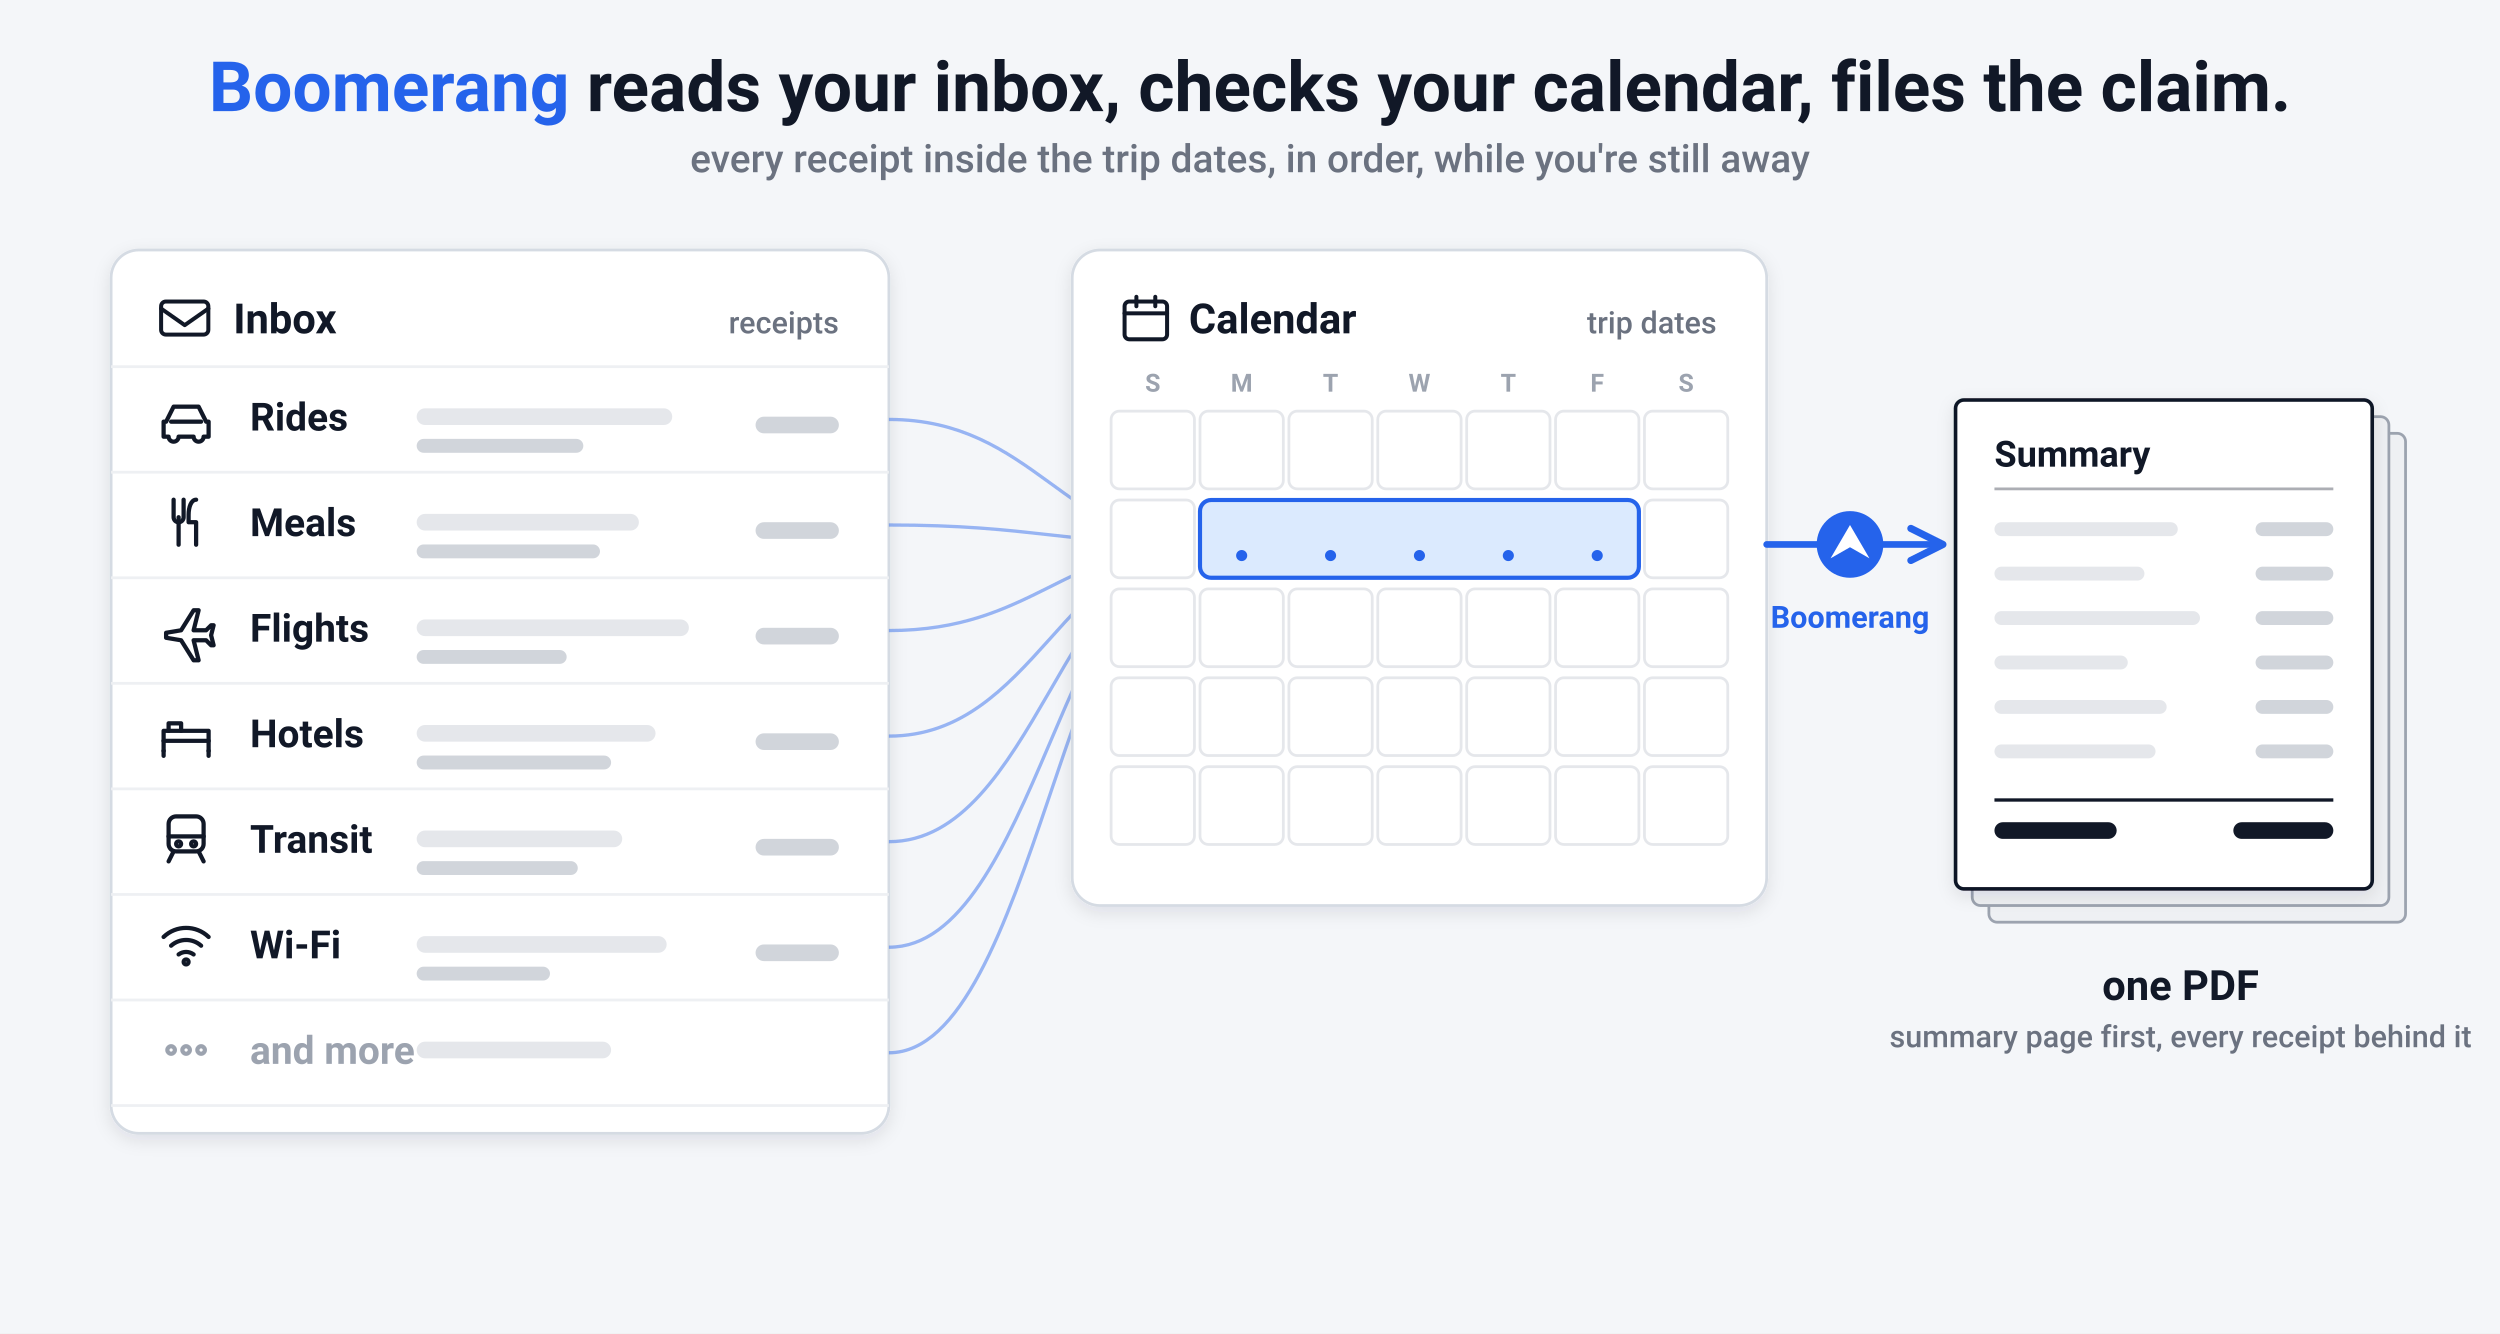
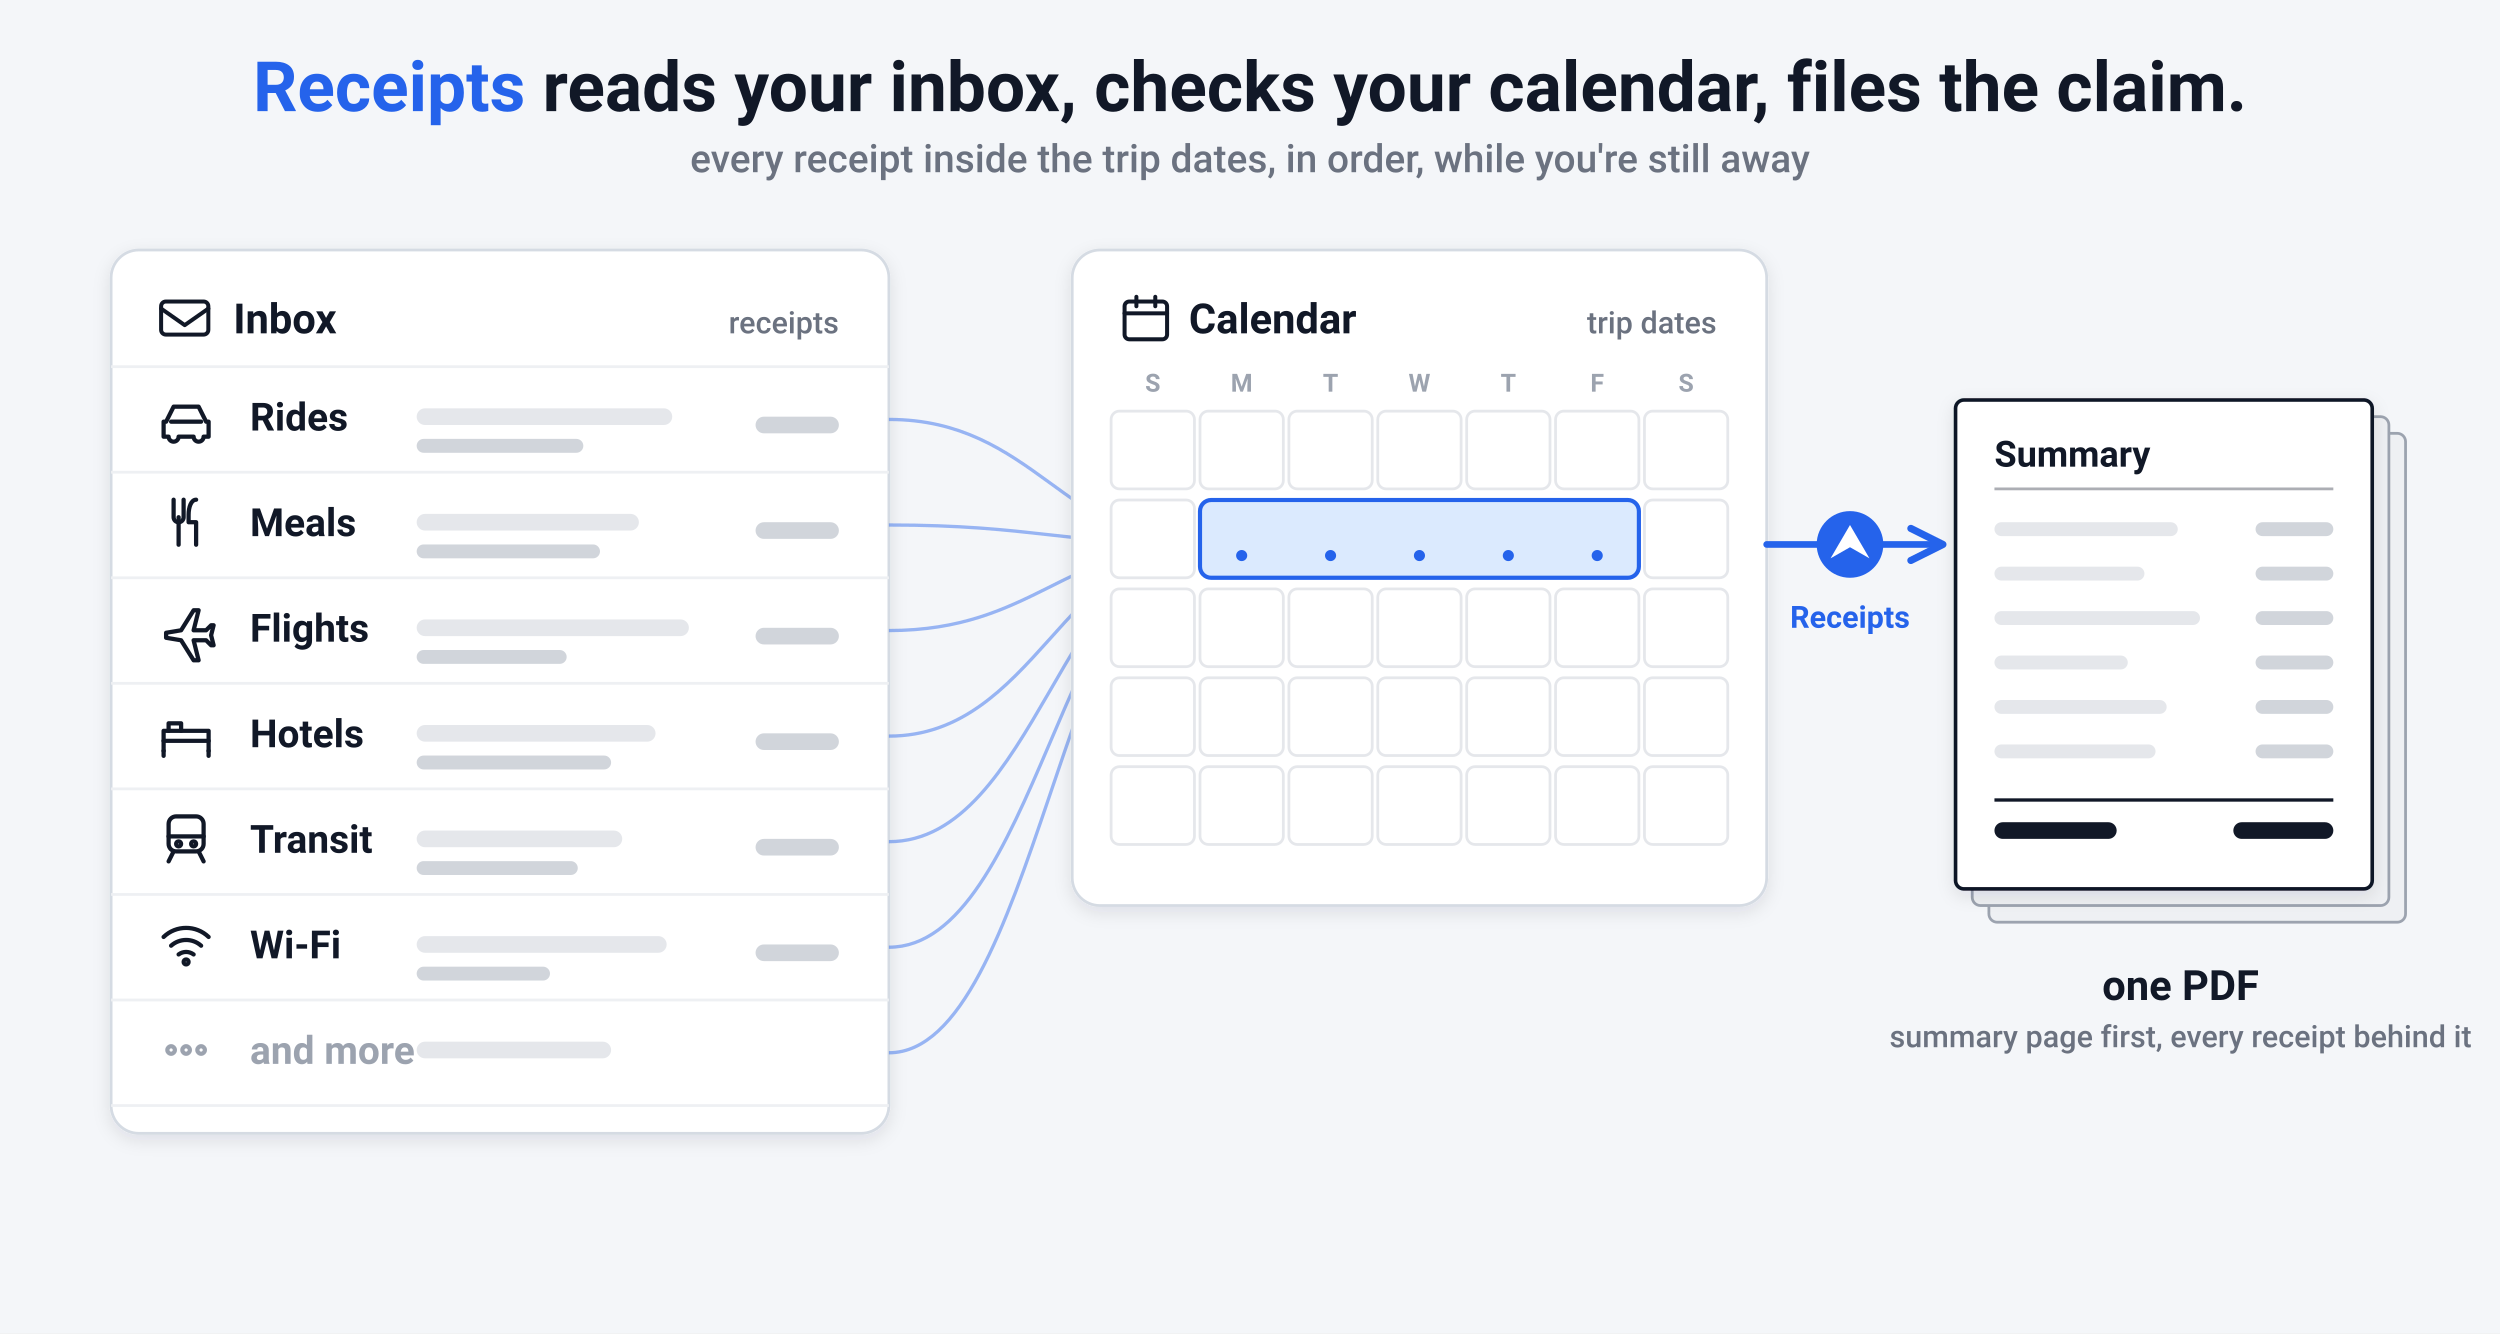
<svg xmlns="http://www.w3.org/2000/svg" viewBox="0 0 900 480" width="900" height="480" role="img" aria-labelledby="hero-title">
  <defs>
    <marker id="head" viewBox="0 0 10 10" refX="8" refY="5" markerWidth="6" markerHeight="6" orient="auto">
      <path d="M1,1 L9,5 L1,9" class="accent-s" fill="none" stroke-width="1.8" stroke-linecap="round" stroke-linejoin="round" />
    </marker>
    <filter id="soft" x="-10%" y="-10%" width="120%" height="130%">
      <feDropShadow dx="0" dy="2" stdDeviation="3" flood-color="#0f172a" flood-opacity="0.10" />
    </filter>
    <style>
      .sans { font-family: system-ui, -apple-system, "Segoe UI", Roboto, Helvetica, Arial, sans-serif; }
      .bg { fill: #f4f6f9; }
      .panel { fill: #ffffff; stroke: #d5dbe3; stroke-width: 1; }
      .ink { fill: #111827; } .inks { stroke: #111827; }
      .muted { fill: #6b7280; }
      .faint { fill: #9ca3af; }
      .accent { fill: #2563eb; } .accent-s { stroke: #2563eb; }
      .range { fill: #dbeafe; stroke: #2563eb; stroke-width: 1.5; }
      .cell { fill: none; stroke: #e5e7eb; stroke-width: 1; }
      .bar { fill: #e5e7eb; } .bar2 { fill: #d1d5db; }
      .rowline { stroke: #eef0f3; stroke-width: 1; }
      .g { fill: none; stroke: #111827; stroke-width: 1.7; stroke-linejoin: round; stroke-linecap: round; }
      .g-muted { fill: none; stroke: #9ca3af; stroke-width: 1.7; stroke-linejoin: round; stroke-linecap: round; }
      .feed { fill: none; stroke: #2563eb; stroke-width: 1.2; opacity: 0.45; }
      .hand { fill: none; stroke: #2563eb; stroke-width: 2.4; stroke-linecap: round; }
      .sheet { fill: #ffffff; stroke: #111827; stroke-width: 1.3; }
      .sheet-back { fill: #eef0f3; stroke: #9ca3af; stroke-width: 1; }
      .total { fill: #111827; }
      .mark { fill: #ffffff; }
      @media (prefers-color-scheme: dark) {
        .bg { fill: #0f141b; } .panel { fill: #161c26; stroke: #2a3341; }
        .ink { fill: #e5e7eb; } .inks { stroke: #e5e7eb; } .muted { fill: #9ca3af; } .faint { fill: #6b7280; }
        .accent { fill: #60a5fa; } .accent-s { stroke: #60a5fa; } .range { fill: #1e3a5f; stroke: #60a5fa; }
        .cell { stroke: #2a3341; } .bar { fill: #2a3341; } .bar2 { fill: #374151; } .rowline { stroke: #232b37; }
        .g { stroke: #e5e7eb; } .g-muted { stroke: #6b7280; } .feed, .hand { stroke: #60a5fa; }
        .sheet { fill: #161c26; stroke: #9ca3af; } .sheet-back { fill: #1f2733; stroke: #4b5563; } .total { fill: #e5e7eb; } .mark { fill: #0f141b; }
      }
    </style>
  </defs>
  <rect class="bg" x="0" y="0" width="900" height="480" />
  <text class="sans ink" x="450" y="40" font-size="25" font-weight="700" text-anchor="middle">
-     <tspan class="accent">Boomerang</tspan> reads your inbox, checks your calendar, files the claim.</text>
+     <tspan class="accent">Receipts</tspan> reads your inbox, checks your calendar, files the claim.</text>
  <text class="sans muted" x="450" y="62" font-size="14" font-weight="500" text-anchor="middle">every receipt inside the trip dates, in order, while you're still away</text>
  <rect class="panel" x="40" y="90" width="280" height="318" rx="10" filter="url(#soft)" />
  <g class="g" transform="translate(58,106) scale(0.85)">
    <rect x="0" y="3" width="20" height="14" rx="2" />
    <path d="M0,6 L10,13 L20,6" />
  </g>
  <text class="sans ink" x="84" y="120" font-size="15" font-weight="700">Inbox</text>
  <text class="sans muted" x="302" y="120" font-size="11" font-weight="500" text-anchor="end">receipts</text>
  <path class="rowline" d="M40,132 H320 M40,170 H320 M40,208 H320 M40,246 H320 M40,284 H320 M40,322 H320 M40,360 H320 M40,398 H320" />
  <g class="g" transform="translate(58,141) scale(0.9)">
    <path d="M2,12 l3,-6 h10 l3,6 h1 v6 h-2 a2,2 0 0 1 -4,0 h-6 a2,2 0 0 1 -4,0 h-2 v-6 z" />
    <path d="M4,12 h12" />
  </g>
  <text class="sans ink" x="90" y="155" font-size="14" font-weight="600">Rides</text>
  <rect class="bar" x="150" y="147" width="92" height="6" rx="3" />
  <rect class="bar2" x="150" y="158" width="60" height="5" rx="2.5" />
  <rect class="bar2" x="272" y="150" width="30" height="6" rx="3" />
  <g class="g" transform="translate(58,179) scale(0.9)">
    <path d="M5,1 v7 a2,2 0 0 0 4,0 v-7" />
    <path d="M7,8 v11" />
    <path d="M14,1 c-2,0 -3,3 -3,6 v3 h3 v9" />
  </g>
  <text class="sans ink" x="90" y="193" font-size="14" font-weight="600">Meals</text>
  <rect class="bar" x="150" y="185" width="80" height="6" rx="3" />
  <rect class="bar2" x="150" y="196" width="66" height="5" rx="2.5" />
  <rect class="bar2" x="272" y="188" width="30" height="6" rx="3" />
  <g class="g" transform="translate(58,217) scale(0.9)">
    <path d="M2,12 l6,-1 5,-8 h2 l-2,8 5,0 2,-2 h1 l-1,4 1,4 h-1 l-2,-2 -5,0 2,8 h-2 l-5,-8 -6,-1 z" />
  </g>
  <text class="sans ink" x="90" y="231" font-size="14" font-weight="600">Flights</text>
  <rect class="bar" x="150" y="223" width="98" height="6" rx="3" />
  <rect class="bar2" x="150" y="234" width="54" height="5" rx="2.5" />
  <rect class="bar2" x="272" y="226" width="30" height="6" rx="3" />
  <g class="g" transform="translate(58,255) scale(0.9)">
    <path d="M1,17 v-8 h18 v8" />
    <path d="M1,13 h18" />
    <path d="M3,9 v-3 h5 v3" />
    <path d="M1,17 v2" />
    <path d="M19,17 v2" />
  </g>
  <text class="sans ink" x="90" y="269" font-size="14" font-weight="600">Hotels</text>
  <rect class="bar" x="150" y="261" width="86" height="6" rx="3" />
  <rect class="bar2" x="150" y="272" width="70" height="5" rx="2.5" />
  <rect class="bar2" x="272" y="264" width="30" height="6" rx="3" />
  <g class="g" transform="translate(58,293) scale(0.9)">
    <rect x="3" y="1" width="14" height="14" rx="3" />
    <path d="M3,9 h14" />
    <circle cx="7" cy="12" r="1" />
    <circle cx="13" cy="12" r="1" />
    <path d="M5,15 l-2,4" />
    <path d="M15,15 l2,4" />
  </g>
  <text class="sans ink" x="90" y="307" font-size="14" font-weight="600">Transit</text>
  <rect class="bar" x="150" y="299" width="74" height="6" rx="3" />
  <rect class="bar2" x="150" y="310" width="58" height="5" rx="2.5" />
  <rect class="bar2" x="272" y="302" width="30" height="6" rx="3" />
  <g class="g" transform="translate(58,331) scale(0.9)">
    <path d="M1,7 a13,13 0 0 1 18,0" />
    <path d="M4,10.5 a9,9 0 0 1 12,0" />
    <path d="M7,14 a5,5 0 0 1 6,0" />
    <circle cx="10" cy="17" r="1" />
  </g>
  <text class="sans ink" x="90" y="345" font-size="14" font-weight="600">Wi-Fi</text>
  <rect class="bar" x="150" y="337" width="90" height="6" rx="3" />
  <rect class="bar2" x="150" y="348" width="48" height="5" rx="2.5" />
  <rect class="bar2" x="272" y="340" width="30" height="6" rx="3" />
  <g class="g-muted" transform="translate(58,369) scale(0.9)">
    <circle cx="4" cy="10" r="1.5" />
    <circle cx="10" cy="10" r="1.5" />
    <circle cx="16" cy="10" r="1.5" />
  </g>
  <text class="sans faint" x="90" y="383" font-size="14" font-weight="600">and more</text>
  <rect class="bar" x="150" y="375" width="70" height="6" rx="3" />
  <g class="feed">
    <path d="M320,151 C 372,151 384,196 432,196" />
    <path d="M320,189 C 372,189 384,196 432,196" />
    <path d="M320,227 C 372,227 384,196 432,196" />
    <path d="M320,265 C 372,265 384,196 432,196" />
    <path d="M320,303 C 372,303 384,196 432,196" />
    <path d="M320,341 C 372,341 384,196 432,196" />
    <path d="M320,379 C 372,379 384,196 432,196" />
  </g>
  <rect class="panel" x="386" y="90" width="250" height="236" rx="10" filter="url(#soft)" />
  <g class="g" transform="translate(404,106) scale(0.85)">
    <rect x="1" y="3" width="18" height="16" rx="2" />
    <path d="M1,8 h18 M6,1 v4 M14,1 v4" />
  </g>
  <text class="sans ink" x="428" y="120" font-size="15" font-weight="700">Calendar</text>
  <text class="sans muted" x="618" y="120" font-size="11" font-weight="500" text-anchor="end">trip dates</text>
  <g class="sans faint" font-size="9" font-weight="600" text-anchor="middle">
    <text x="415" y="141">S</text>
    <text x="447" y="141">M</text>
    <text x="479" y="141">T</text>
    <text x="511" y="141">W</text>
    <text x="543" y="141">T</text>
    <text x="575" y="141">F</text>
    <text x="607" y="141">S</text>
  </g>
  <g class="cell">
    <rect x="400" y="148" width="30" height="28" rx="3" />
    <rect x="432" y="148" width="30" height="28" rx="3" />
    <rect x="464" y="148" width="30" height="28" rx="3" />
    <rect x="496" y="148" width="30" height="28" rx="3" />
    <rect x="528" y="148" width="30" height="28" rx="3" />
    <rect x="560" y="148" width="30" height="28" rx="3" />
    <rect x="592" y="148" width="30" height="28" rx="3" />
    <rect x="400" y="180" width="30" height="28" rx="3" />
    <rect x="592" y="180" width="30" height="28" rx="3" />
    <rect x="400" y="212" width="30" height="28" rx="3" />
    <rect x="432" y="212" width="30" height="28" rx="3" />
    <rect x="464" y="212" width="30" height="28" rx="3" />
    <rect x="496" y="212" width="30" height="28" rx="3" />
    <rect x="528" y="212" width="30" height="28" rx="3" />
    <rect x="560" y="212" width="30" height="28" rx="3" />
    <rect x="592" y="212" width="30" height="28" rx="3" />
    <rect x="400" y="244" width="30" height="28" rx="3" />
    <rect x="432" y="244" width="30" height="28" rx="3" />
    <rect x="464" y="244" width="30" height="28" rx="3" />
    <rect x="496" y="244" width="30" height="28" rx="3" />
    <rect x="528" y="244" width="30" height="28" rx="3" />
    <rect x="560" y="244" width="30" height="28" rx="3" />
    <rect x="592" y="244" width="30" height="28" rx="3" />
    <rect x="400" y="276" width="30" height="28" rx="3" />
    <rect x="432" y="276" width="30" height="28" rx="3" />
    <rect x="464" y="276" width="30" height="28" rx="3" />
    <rect x="496" y="276" width="30" height="28" rx="3" />
    <rect x="528" y="276" width="30" height="28" rx="3" />
    <rect x="560" y="276" width="30" height="28" rx="3" />
    <rect x="592" y="276" width="30" height="28" rx="3" />
  </g>
  <rect class="range" x="432" y="180" width="158" height="28" rx="4" />
  <g class="accent">
    <circle cx="447" cy="200" r="2" />
    <circle cx="479" cy="200" r="2" />
    <circle cx="511" cy="200" r="2" />
    <circle cx="543" cy="200" r="2" />
    <circle cx="575" cy="200" r="2" />
  </g>
  <path class="hand" d="M636,196 H698" marker-end="url(#head)" />
  <circle class="accent" cx="666" cy="196" r="12" />
  <path class="mark" d="M659,201 L666,189 L673,201 L666,197 Z" />
-   <text class="sans accent" x="666" y="226" font-size="11" font-weight="700" text-anchor="middle">Boomerang</text>
+   <text class="sans accent" x="666" y="226" font-size="11" font-weight="700" text-anchor="middle">Receipts</text>
  <rect class="sheet-back" x="716" y="156" width="150" height="176" rx="3" />
  <rect class="sheet-back" x="710" y="150" width="150" height="176" rx="3" />
  <rect class="sheet" x="704" y="144" width="150" height="176" rx="3" filter="url(#soft)" />
  <text class="sans ink" x="718" y="168" font-size="13" font-weight="700">Summary</text>
  <path class="inks" d="M718,176 h122" stroke-width="1" opacity="0.35" />
  <rect class="bar" x="718" y="188" width="66" height="5" rx="2.5" />
  <rect class="bar2" x="812" y="188" width="28" height="5" rx="2.5" />
  <rect class="bar" x="718" y="204" width="54" height="5" rx="2.5" />
  <rect class="bar2" x="812" y="204" width="28" height="5" rx="2.5" />
  <rect class="bar" x="718" y="220" width="74" height="5" rx="2.5" />
  <rect class="bar2" x="812" y="220" width="28" height="5" rx="2.5" />
  <rect class="bar" x="718" y="236" width="48" height="5" rx="2.5" />
  <rect class="bar2" x="812" y="236" width="28" height="5" rx="2.5" />
  <rect class="bar" x="718" y="252" width="62" height="5" rx="2.5" />
  <rect class="bar2" x="812" y="252" width="28" height="5" rx="2.5" />
  <rect class="bar" x="718" y="268" width="58" height="5" rx="2.5" />
  <rect class="bar2" x="812" y="268" width="28" height="5" rx="2.5" />
  <path class="inks" d="M718,288 h122" stroke-width="1.2" />
  <rect class="total" x="718" y="296" width="44" height="6" rx="3" />
  <rect class="total" x="804" y="296" width="36" height="6" rx="3" />
  <text class="sans ink" x="785" y="360" font-size="15" font-weight="700" text-anchor="middle">one PDF</text>
  <text class="sans muted" x="785" y="377" font-size="11" font-weight="500" text-anchor="middle">summary page first, every receipt behind it</text>
</svg>
